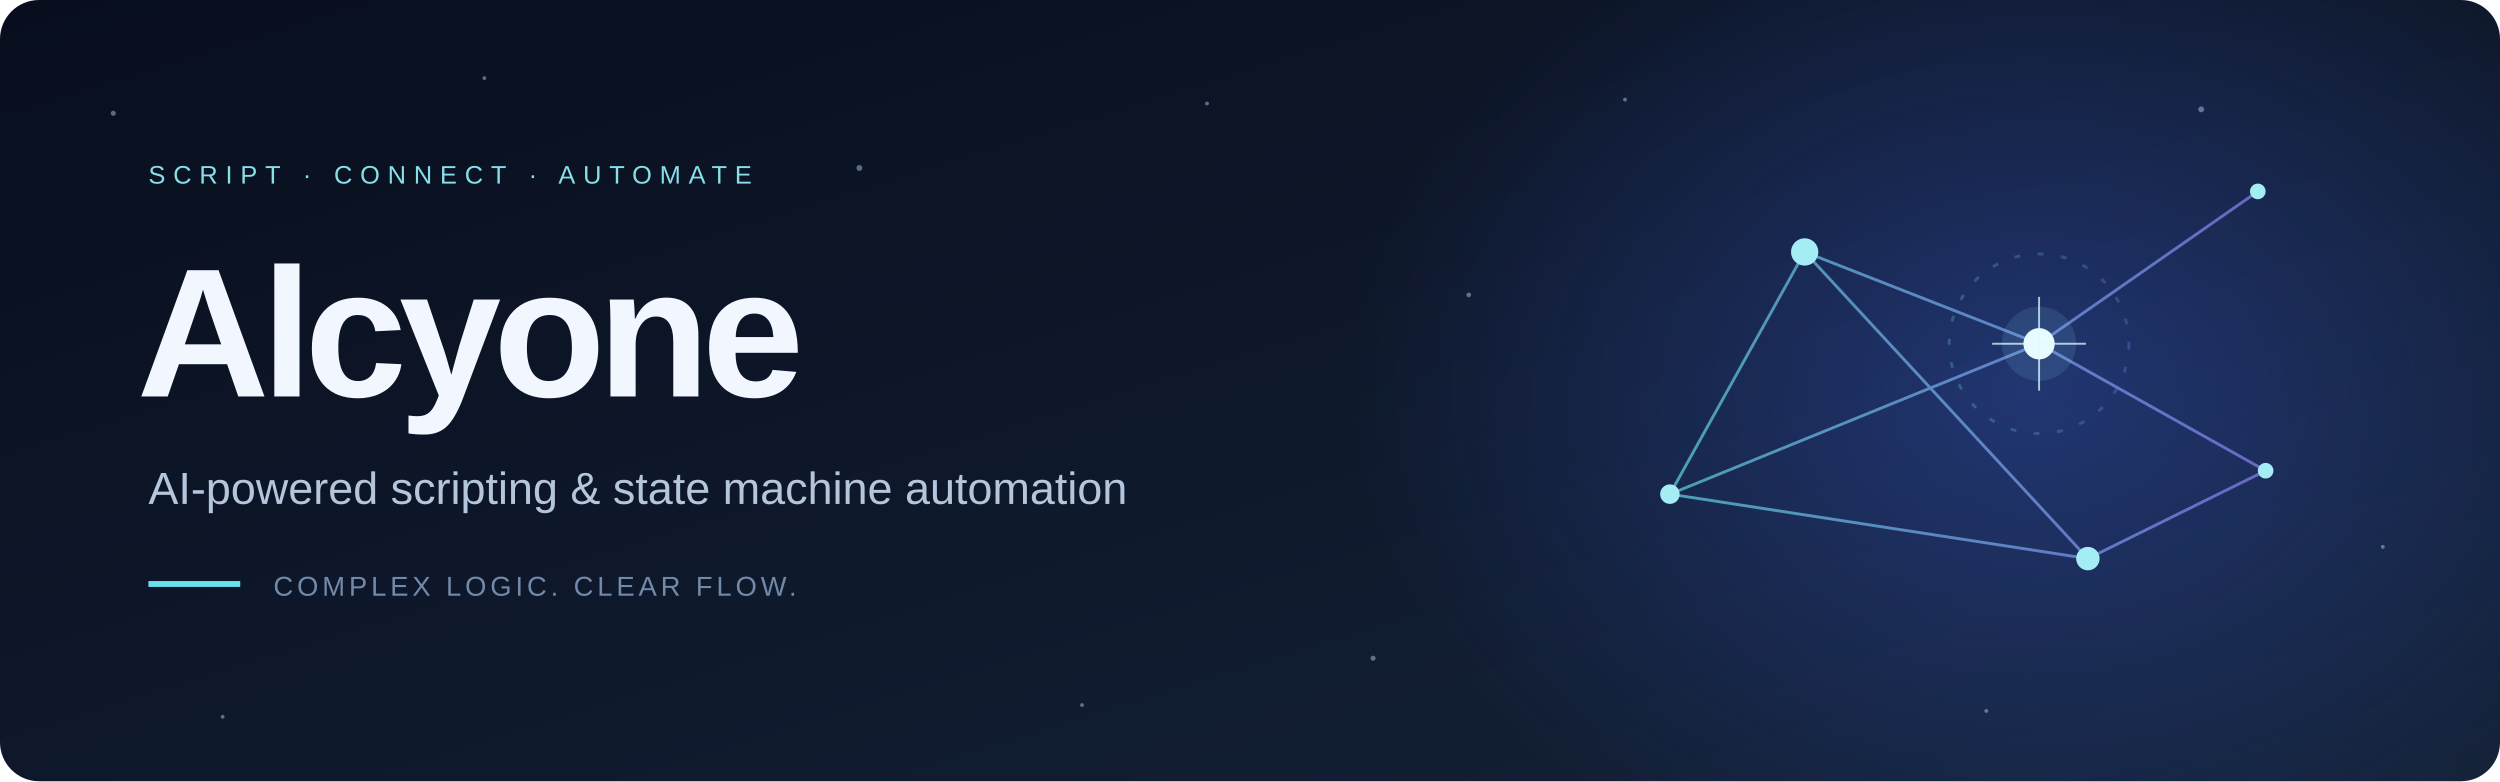
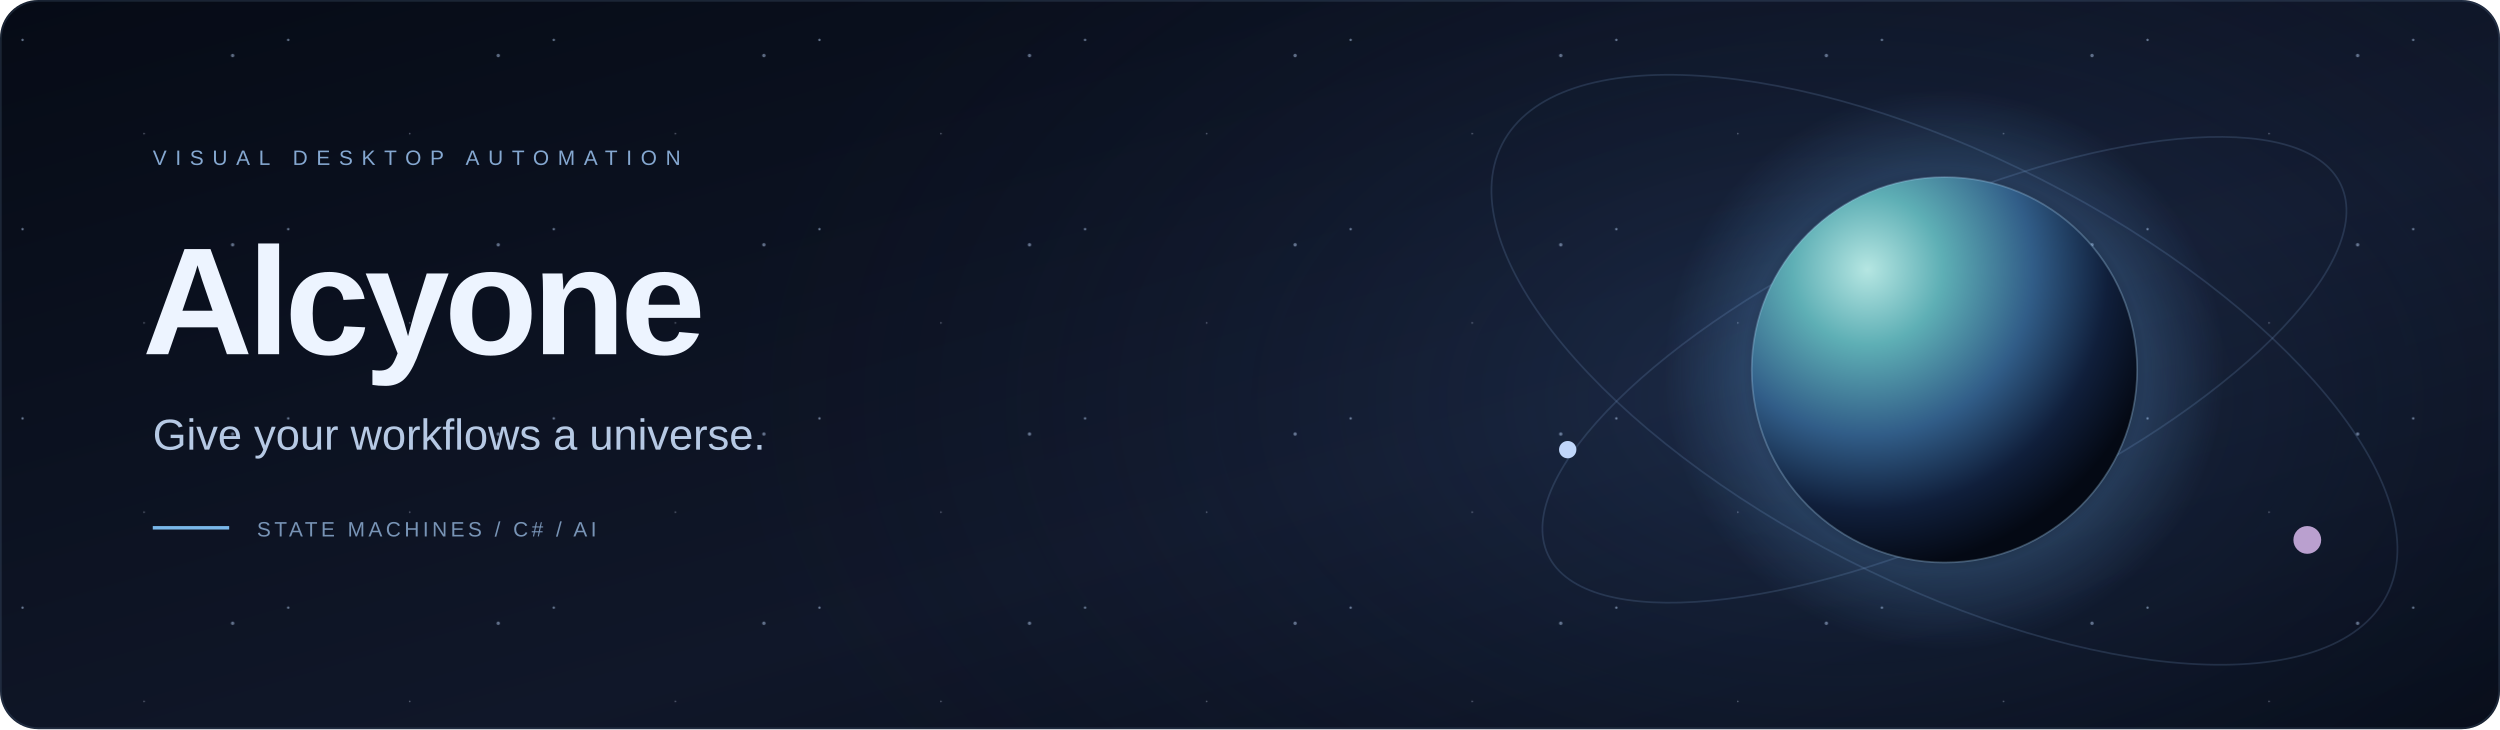
- <svg xmlns="http://www.w3.org/2000/svg" width="1280" height="400" viewBox="0 0 1280 400" role="img" aria-labelledby="title desc">
+ <svg xmlns="http://www.w3.org/2000/svg" width="1440" height="420" viewBox="0 0 1440 420" role="img" aria-labelledby="title desc">
  <defs>
    <linearGradient id="bg" x2="1" y2="1">
-       <stop stop-color="#080e1d" />
-       <stop offset="1" stop-color="#142238" />
+       <stop stop-color="#060b16" />
+       <stop offset=".6" stop-color="#101729" />
+       <stop offset="1" stop-color="#060b16" />
    </linearGradient>
-     <radialGradient id="glow">
-       <stop stop-color="#4268ef" stop-opacity=".35" />
-       <stop offset="1" stop-color="#4268ef" stop-opacity="0" />
+     <radialGradient id="nebula">
+       <stop stop-color="#426da9" stop-opacity=".25" />
+       <stop offset="1" stop-color="#1a2245" stop-opacity="0" />
    </radialGradient>
-     <linearGradient id="line">
-       <stop stop-color="#69e0ed" />
-       <stop offset="1" stop-color="#9587ff" />
-     </linearGradient>
+     <radialGradient id="planet" cx="30%" cy="24%" r="78%">
+       <stop stop-color="#b5e6e2" />
+       <stop offset=".25" stop-color="#5eafb5" />
+       <stop offset=".55" stop-color="#315d88" />
+       <stop offset=".8" stop-color="#101f3b" />
+       <stop offset="1" stop-color="#040914" />
+     </radialGradient>
+     <radialGradient id="halo">
+       <stop offset=".6" stop-color="#71aee1" stop-opacity=".1" />
+       <stop offset=".72" stop-color="#6eb3f1" stop-opacity=".18" />
+       <stop offset="1" stop-color="#6eb3f1" stop-opacity="0" />
+     </radialGradient>
+     <pattern id="stars" width="153" height="109" patternUnits="userSpaceOnUse">
+       <circle cx="13" cy="23" r=".7" fill="#b7d0f3" opacity=".5" />
+       <circle cx="83" cy="77" r=".5" fill="#d1d9ef" opacity=".35" />
+       <circle cx="134" cy="32" r="1" fill="#bdd4f9" opacity=".45" />
+     </pattern>
+     <clipPath id="round">
+       <rect width="1440" height="420" rx="22" />
+     </clipPath>
  </defs>
-   <rect width="1280" height="400" rx="20" fill="url(#bg)" />
-   <ellipse cx="1040" cy="200" rx="350" ry="270" fill="url(#glow)" />
-   <g fill="#bed7ff" opacity=".45">
-     <circle cx="58" cy="58" r="1.3" />
-     <circle cx="248" cy="40" r="1" />
-     <circle cx="440" cy="86" r="1.5" />
-     <circle cx="618" cy="53" r="1" />
-     <circle cx="703" cy="337" r="1.3" />
-     <circle cx="554" cy="361" r="1" />
-     <circle cx="114" cy="367" r="1" />
-     <circle cx="1127" cy="56" r="1.5" />
-     <circle cx="1220" cy="280" r="1" />
-     <circle cx="1017" cy="364" r="1" />
-     <circle cx="832" cy="51" r="1" />
-     <circle cx="752" cy="151" r="1.2" />
+   <g clip-path="url(#round)">
+     <rect width="1440" height="420" fill="url(#bg)" />
+     <ellipse cx="1060" cy="230" rx="650" ry="400" fill="url(#nebula)" />
+     <rect width="1440" height="420" fill="url(#stars)" />
+     <g fill="none" stroke="#80a5d4" stroke-opacity=".19">
+       <ellipse cx="1120" cy="213" rx="252" ry="90" transform="rotate(-25 1120 213)" />
+       <ellipse cx="1120" cy="213" rx="286" ry="123" transform="rotate(27 1120 213)" />
+     </g>
+     <circle cx="1120" cy="213" r="161" fill="url(#halo)" />
+     <circle cx="1120" cy="213" r="111" fill="url(#planet)" stroke="#acd7f5" stroke-opacity=".3" />
+     <circle cx="903" cy="259" r="5" fill="#c0d6fa" />
+     <circle cx="1329" cy="311" r="8" fill="#baa0cf" />
+     <g font-family="Segoe UI, Arial, sans-serif">
+       <text x="88" y="95" fill="#85a8d1" font-size="12" letter-spacing="5">VISUAL DESKTOP AUTOMATION</text>
+       <text x="82" y="204" fill="#edf4ff" font-size="88" font-weight="600" letter-spacing="-3">Alcyone</text>
+       <text x="88" y="259" fill="#b6c9e4" font-size="25" font-weight="300">Give your workflows a universe.</text>
+       <path d="M88 304h44" stroke="#79b7e9" stroke-width="2" />
+       <text x="148" y="309" fill="#7894b6" font-size="12" letter-spacing="2">STATE MACHINES  /  C#  /  AI</text>
+     </g>
+     <rect x=".5" y=".5" width="1439" height="419" rx="22" fill="none" stroke="#8aaeda" stroke-opacity=".15" />
  </g>
-   <g font-family="Segoe UI,Arial,sans-serif">
-     <text x="76" y="94" fill="#86dfe9" font-size="13" letter-spacing="4">SCRIPT · CONNECT · AUTOMATE</text>
-     <text x="70" y="203" fill="#f2f6ff" font-size="94" font-weight="700" letter-spacing="-4">Alcyone</text>
-     <text x="76" y="258" fill="#b5c5dc" font-size="23">AI-powered scripting &amp; state machine automation</text>
-     <path d="M76 299H123" stroke="#69e0ed" stroke-width="3" />
-     <text x="140" y="305" fill="#7289aa" font-size="14" letter-spacing="2">COMPLEX LOGIC. CLEAR FLOW.</text>
-   </g>
-   <g stroke="url(#line)" stroke-width="1.5" fill="none" opacity=".65">
-     <path d="M855 253L924 129L1044 176L1156 98M924 129L1069 286L1160 241L1044 176L855 253L1069 286" />
-     <circle cx="1044" cy="176" r="46" stroke-dasharray="3 9" opacity=".4" />
-   </g>
-   <g fill="#a5edf5">
-     <circle cx="855" cy="253" r="5" />
-     <circle cx="924" cy="129" r="7" />
-     <circle cx="1156" cy="98" r="4" />
-     <circle cx="1069" cy="286" r="6" />
-     <circle cx="1160" cy="241" r="4" />
-   </g>
-   <circle cx="1044" cy="176" r="19" fill="#92e6ff" opacity=".12" />
-   <circle cx="1044" cy="176" r="8" fill="#e8fcff" />
-   <path d="M1044 152V200M1020 176H1068" stroke="#ddfaff" stroke-width="1" opacity=".75" />
</svg>
